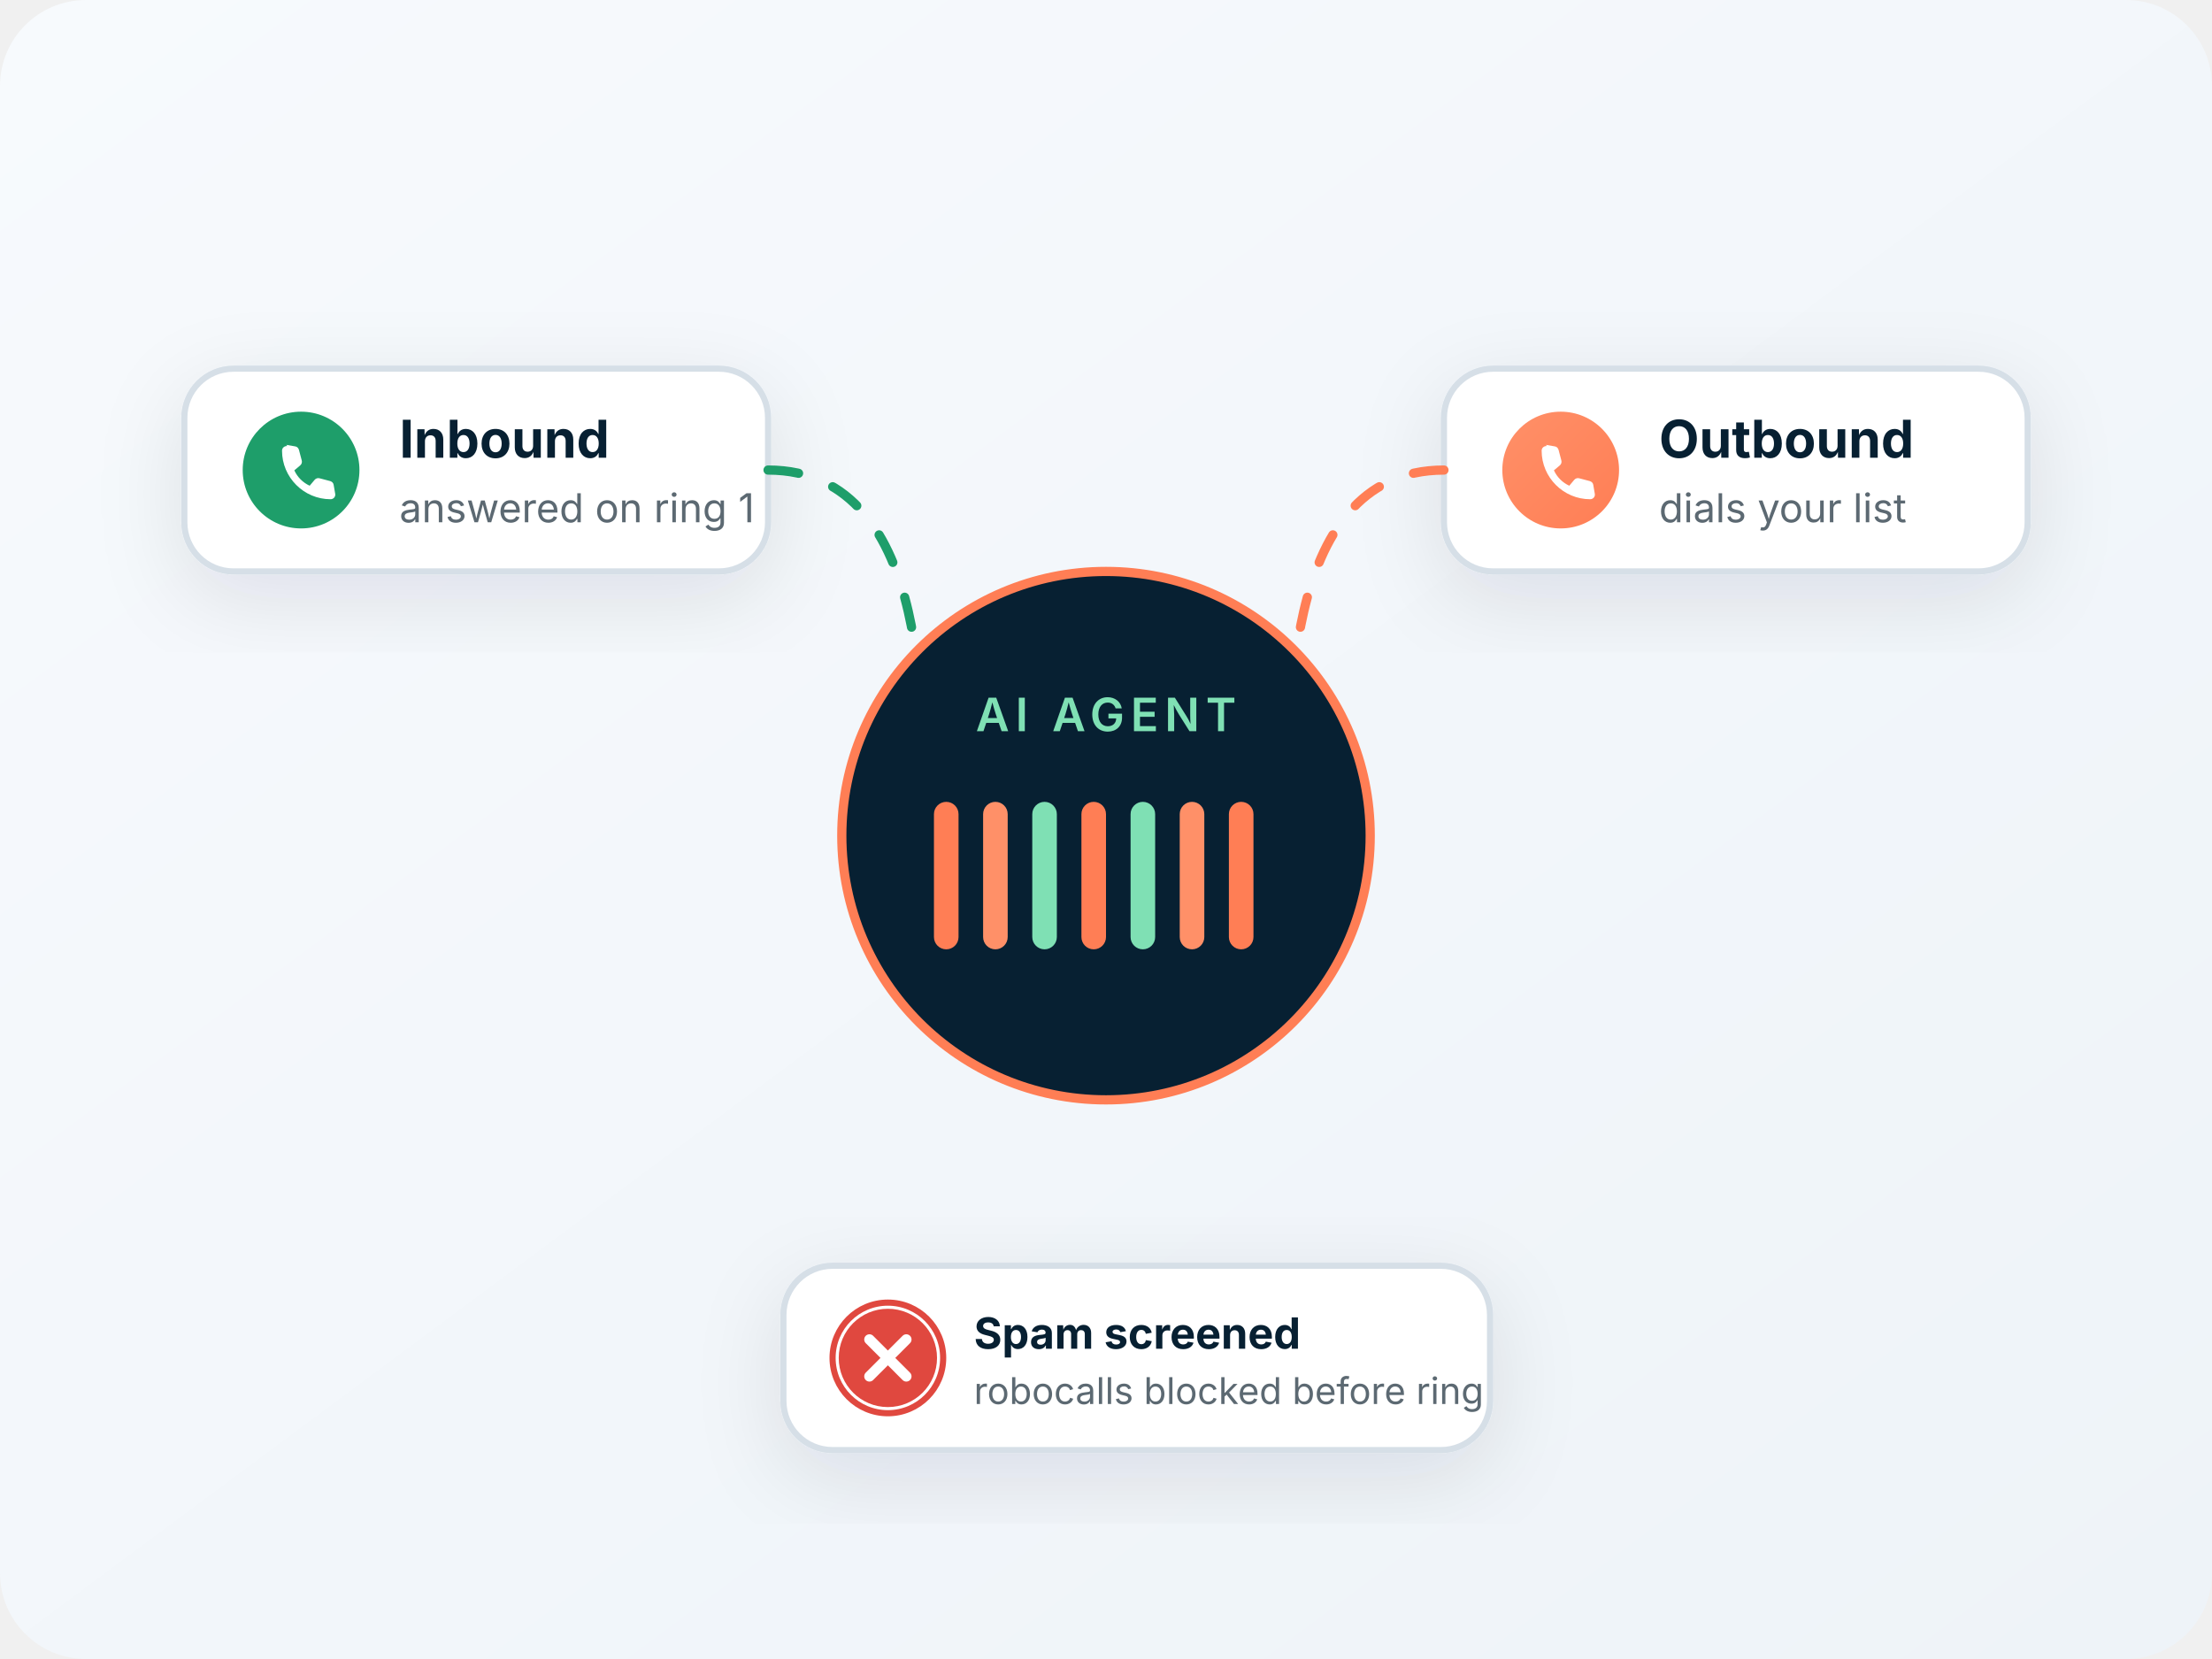
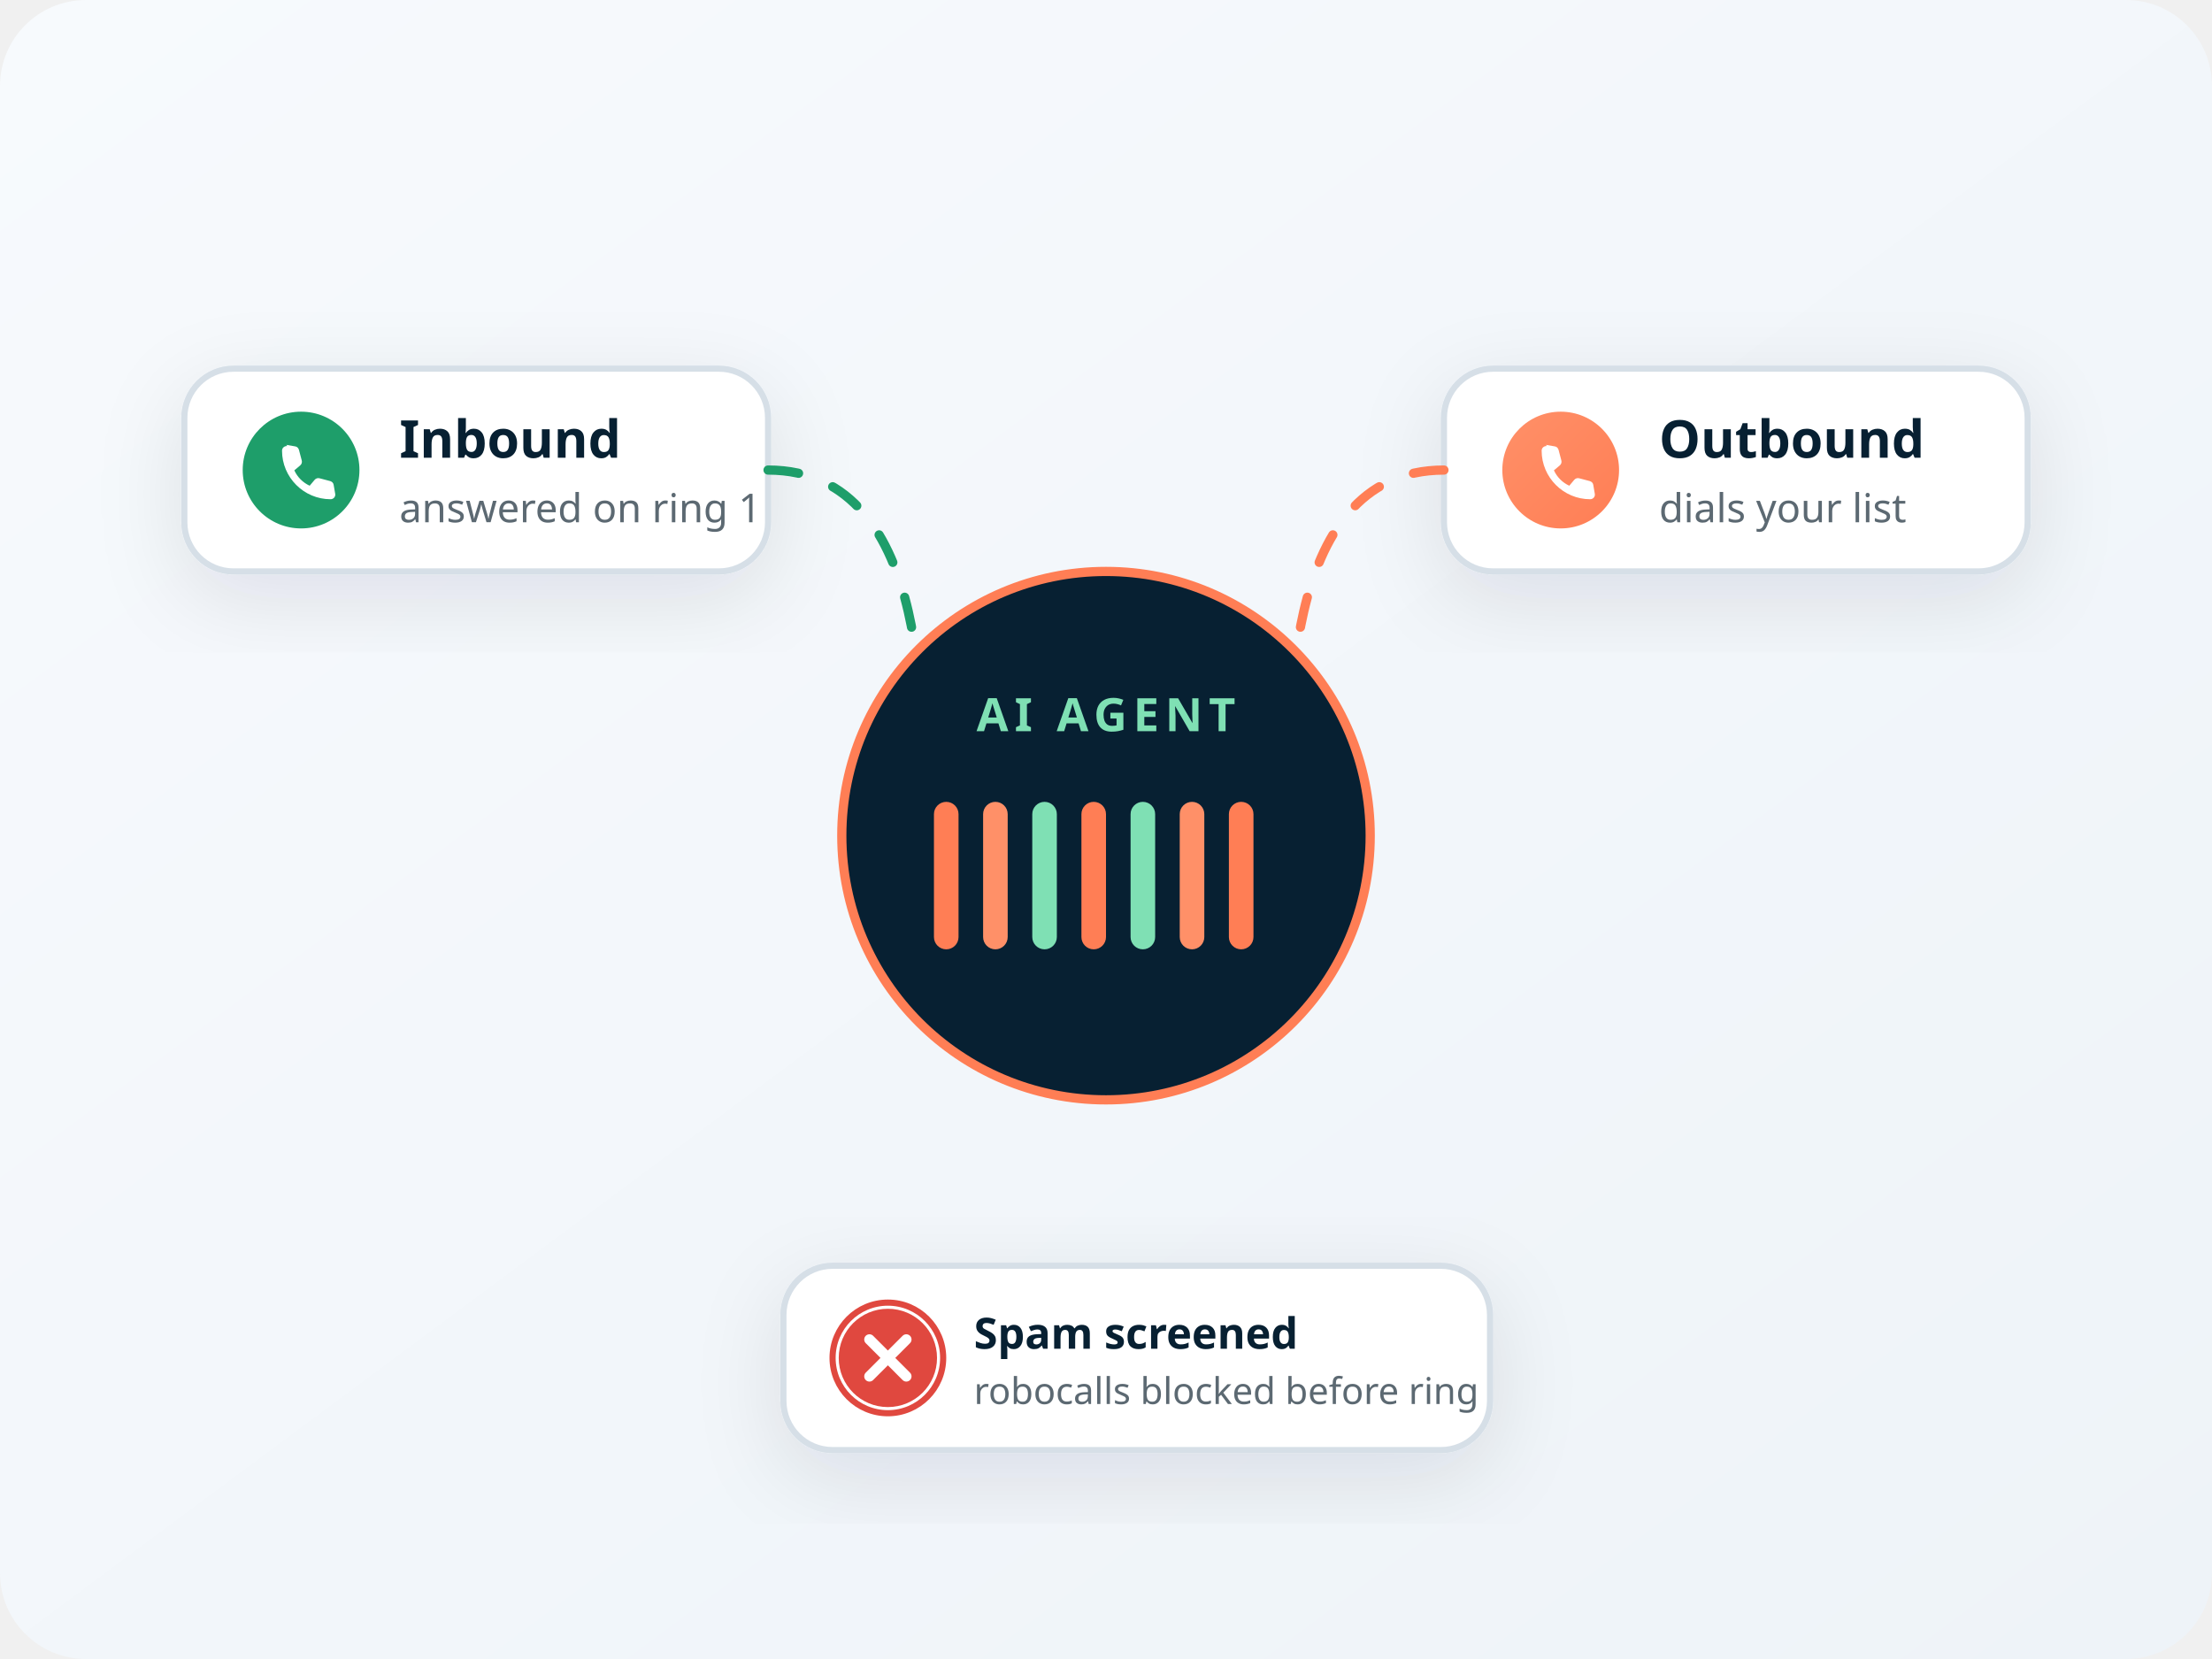
<svg xmlns="http://www.w3.org/2000/svg" viewBox="0 0 720 540" width="720" height="540" role="img" aria-label="AI call management: inbound and outbound calls handled with spam screening and live waveform">
  <defs>
    <linearGradient id="cm-bg" x1="0" y1="0" x2="1" y2="1">
      <stop offset="0" stop-color="#F7FAFD" />
      <stop offset="1" stop-color="#EEF3F8" />
    </linearGradient>
    <linearGradient id="cm-coral" x1="0" y1="0" x2="1" y2="1">
      <stop offset="0" stop-color="#FF9068" />
      <stop offset="1" stop-color="#FF7E55" />
    </linearGradient>
    <filter id="cm-shadow" x="-40%" y="-40%" width="180%" height="180%">
      <feDropShadow dx="0" dy="8" stdDeviation="14" flood-color="#072032" flood-opacity="0.10" />
    </filter>
    <path id="cm-phone" d="M-4.8 -8.2l2.9 0.5c0.6 0.1 1 0.5 1.2 1.1l0.9 3.4c0.2 0.6 0 1.3-0.5 1.7l-1.9 1.6c1 2.2 2.8 4 5 5l1.6-1.9c0.4-0.5 1.1-0.7 1.7-0.5l3.4 0.9c0.6 0.2 1 0.6 1.1 1.2l0.5 2.9c0.2 0.9-0.5 1.8-1.5 1.8-8.7 0-15.8-7.1-15.8-15.8 0-1 0.9-1.6 1.7-1.5z" fill="currentColor" />
    <style>
      .cm-pulse{transform-box:fill-box;transform-origin:center;animation:cmPulse 2.4s ease-in-out infinite}
      @keyframes cmPulse{0%,100%{opacity:.35;transform:scale(.85)}50%{opacity:.9;transform:scale(1.12)}}
      .cm-bar{transform-box:fill-box;transform-origin:center bottom;animation:cmBar 1.1s ease-in-out infinite}
      @keyframes cmBar{0%,100%{transform:scaleY(.35)}50%{transform:scaleY(1)}}
      .cm-flow{stroke-dasharray:10 12;animation:cmDash 1.2s linear infinite}
      @keyframes cmDash{to{stroke-dashoffset:-44}}
      .cm-in{transform-box:fill-box;transform-origin:center;animation:cmChip 4s ease-in-out infinite}
      .cm-out{transform-box:fill-box;transform-origin:center;animation:cmChip 4s ease-in-out infinite 2s}
      @keyframes cmChip{0%,40%,100%{opacity:.55}12%,28%{opacity:1}}
      .cm-x{transform-box:fill-box;transform-origin:center;animation:cmX 2.8s ease-in-out infinite}
      @keyframes cmX{0%,100%{opacity:1;transform:scale(1)}45%{opacity:.55;transform:scale(.82)}}
      .cm-xring{transform-box:fill-box;transform-origin:center;animation:cmXring 2.8s ease-in-out infinite}
      @keyframes cmXring{0%,100%{opacity:0;transform:scale(1)}50%{opacity:.6;transform:scale(1.5)}}
    </style>
  </defs>
  <rect width="720" height="540" rx="28" fill="url(#cm-bg)" />
  <rect x="1" y="1" width="718" height="538" rx="27" fill="none" />
  <g class="cm-in">
    <rect x="60" y="120" width="190" height="66" rx="16" fill="#fff" stroke="#D6DFE7" stroke-width="2" filter="url(#cm-shadow)" />
    <circle cx="98" cy="153" r="19" fill="#1E9E6A" />
    <use href="#cm-phone" x="98" y="153" color="#fff" />
-     <text x="130" y="149" font-family="Manrope,ui-sans-serif,system-ui,-apple-system,Segoe UI,sans-serif" font-size="17" font-weight="700" fill="#072032">Inbound</text>
-     <text x="130" y="170" font-family="Manrope,ui-sans-serif,system-ui,-apple-system,Segoe UI,sans-serif" font-size="13" fill="#5C6972">answered on ring 1</text>
+     <text x="130" y="149" font-family="DM Sans,Segoe UI,sans-serif" font-size="17" font-weight="700" fill="#072032">Inbound</text>
+     <text x="130" y="170" font-family="DM Sans,Segoe UI,sans-serif" font-size="13" fill="#5C6972">answered on ring 1</text>
  </g>
  <g class="cm-out">
    <rect x="470" y="120" width="190" height="66" rx="16" fill="#fff" stroke="#D6DFE7" stroke-width="2" filter="url(#cm-shadow)" />
    <circle cx="508" cy="153" r="19" fill="url(#cm-coral)" />
    <use href="#cm-phone" x="508" y="153" color="#fff" />
-     <text x="540" y="149" font-family="Manrope,ui-sans-serif,system-ui,-apple-system,Segoe UI,sans-serif" font-size="17" font-weight="700" fill="#072032">Outbound</text>
-     <text x="540" y="170" font-family="Manrope,ui-sans-serif,system-ui,-apple-system,Segoe UI,sans-serif" font-size="13" fill="#5C6972">dials your list</text>
+     <text x="540" y="149" font-family="DM Sans,Segoe UI,sans-serif" font-size="17" font-weight="700" fill="#072032">Outbound</text>
+     <text x="540" y="170" font-family="DM Sans,Segoe UI,sans-serif" font-size="13" fill="#5C6972">dials your list</text>
  </g>
  <path class="cm-flow" d="M250 153 C 305 153, 300 240, 300 260" fill="none" stroke="#1E9E6A" stroke-width="3" stroke-linecap="round" />
  <path class="cm-flow" d="M470 153 C 415 153, 420 240, 420 260" fill="none" stroke="#FF7E55" stroke-width="3" stroke-linecap="round" />
  <circle cx="360" cy="272" r="86" fill="#072032" />
  <circle class="cm-pulse" cx="360" cy="272" r="86" fill="none" stroke="#FF7E55" stroke-width="3" />
-   <text x="360" y="238" text-anchor="middle" font-family="Manrope,ui-sans-serif,system-ui,-apple-system,Segoe UI,sans-serif" font-size="15" font-weight="600" fill="#7FE0B4" letter-spacing="2">AI AGENT</text>
+   <text x="360" y="238" text-anchor="middle" font-family="DM Sans,Segoe UI,sans-serif" font-size="15" font-weight="600" fill="#7FE0B4" letter-spacing="2">AI AGENT</text>
  <g transform="translate(360,285)">
    <rect class="cm-bar" x="-56" y="-24" width="8" height="48" rx="4" fill="#FF7E55" style="animation-delay:0s" />
    <rect class="cm-bar" x="-40" y="-24" width="8" height="48" rx="4" fill="#FF9068" style="animation-delay:.15s" />
    <rect class="cm-bar" x="-24" y="-24" width="8" height="48" rx="4" fill="#7FE0B4" style="animation-delay:.3s" />
    <rect class="cm-bar" x="-8" y="-24" width="8" height="48" rx="4" fill="#FF7E55" style="animation-delay:.45s" />
    <rect class="cm-bar" x="8" y="-24" width="8" height="48" rx="4" fill="#7FE0B4" style="animation-delay:.6s" />
    <rect class="cm-bar" x="24" y="-24" width="8" height="48" rx="4" fill="#FF9068" style="animation-delay:.35s" />
    <rect class="cm-bar" x="40" y="-24" width="8" height="48" rx="4" fill="#FF7E55" style="animation-delay:.2s" />
  </g>
  <g transform="translate(255,412)">
    <rect width="230" height="60" rx="16" fill="#fff" stroke="#D6DFE7" stroke-width="2" filter="url(#cm-shadow)" />
    <g transform="translate(34,30)">
      <circle class="cm-xring" r="18" fill="none" stroke="#E0483F" stroke-width="2" />
      <g class="cm-x">
        <circle r="16" fill="#E0483F" />
        <path d="M-6 -6 L6 6 M6 -6 L-6 6" stroke="#fff" stroke-width="3.4" stroke-linecap="round" />
      </g>
    </g>
-     <text x="62" y="27" font-family="Manrope,ui-sans-serif,system-ui,-apple-system,Segoe UI,sans-serif" font-size="14" font-weight="700" fill="#072032">Spam screened</text>
-     <text x="62" y="45" font-family="Manrope,ui-sans-serif,system-ui,-apple-system,Segoe UI,sans-serif" font-size="12" fill="#5C6972">robocalls blocked before ring</text>
+     <text x="62" y="27" font-family="DM Sans,Segoe UI,sans-serif" font-size="14" font-weight="700" fill="#072032">Spam screened</text>
+     <text x="62" y="45" font-family="DM Sans,Segoe UI,sans-serif" font-size="12" fill="#5C6972">robocalls blocked before ring</text>
  </g>
</svg>
